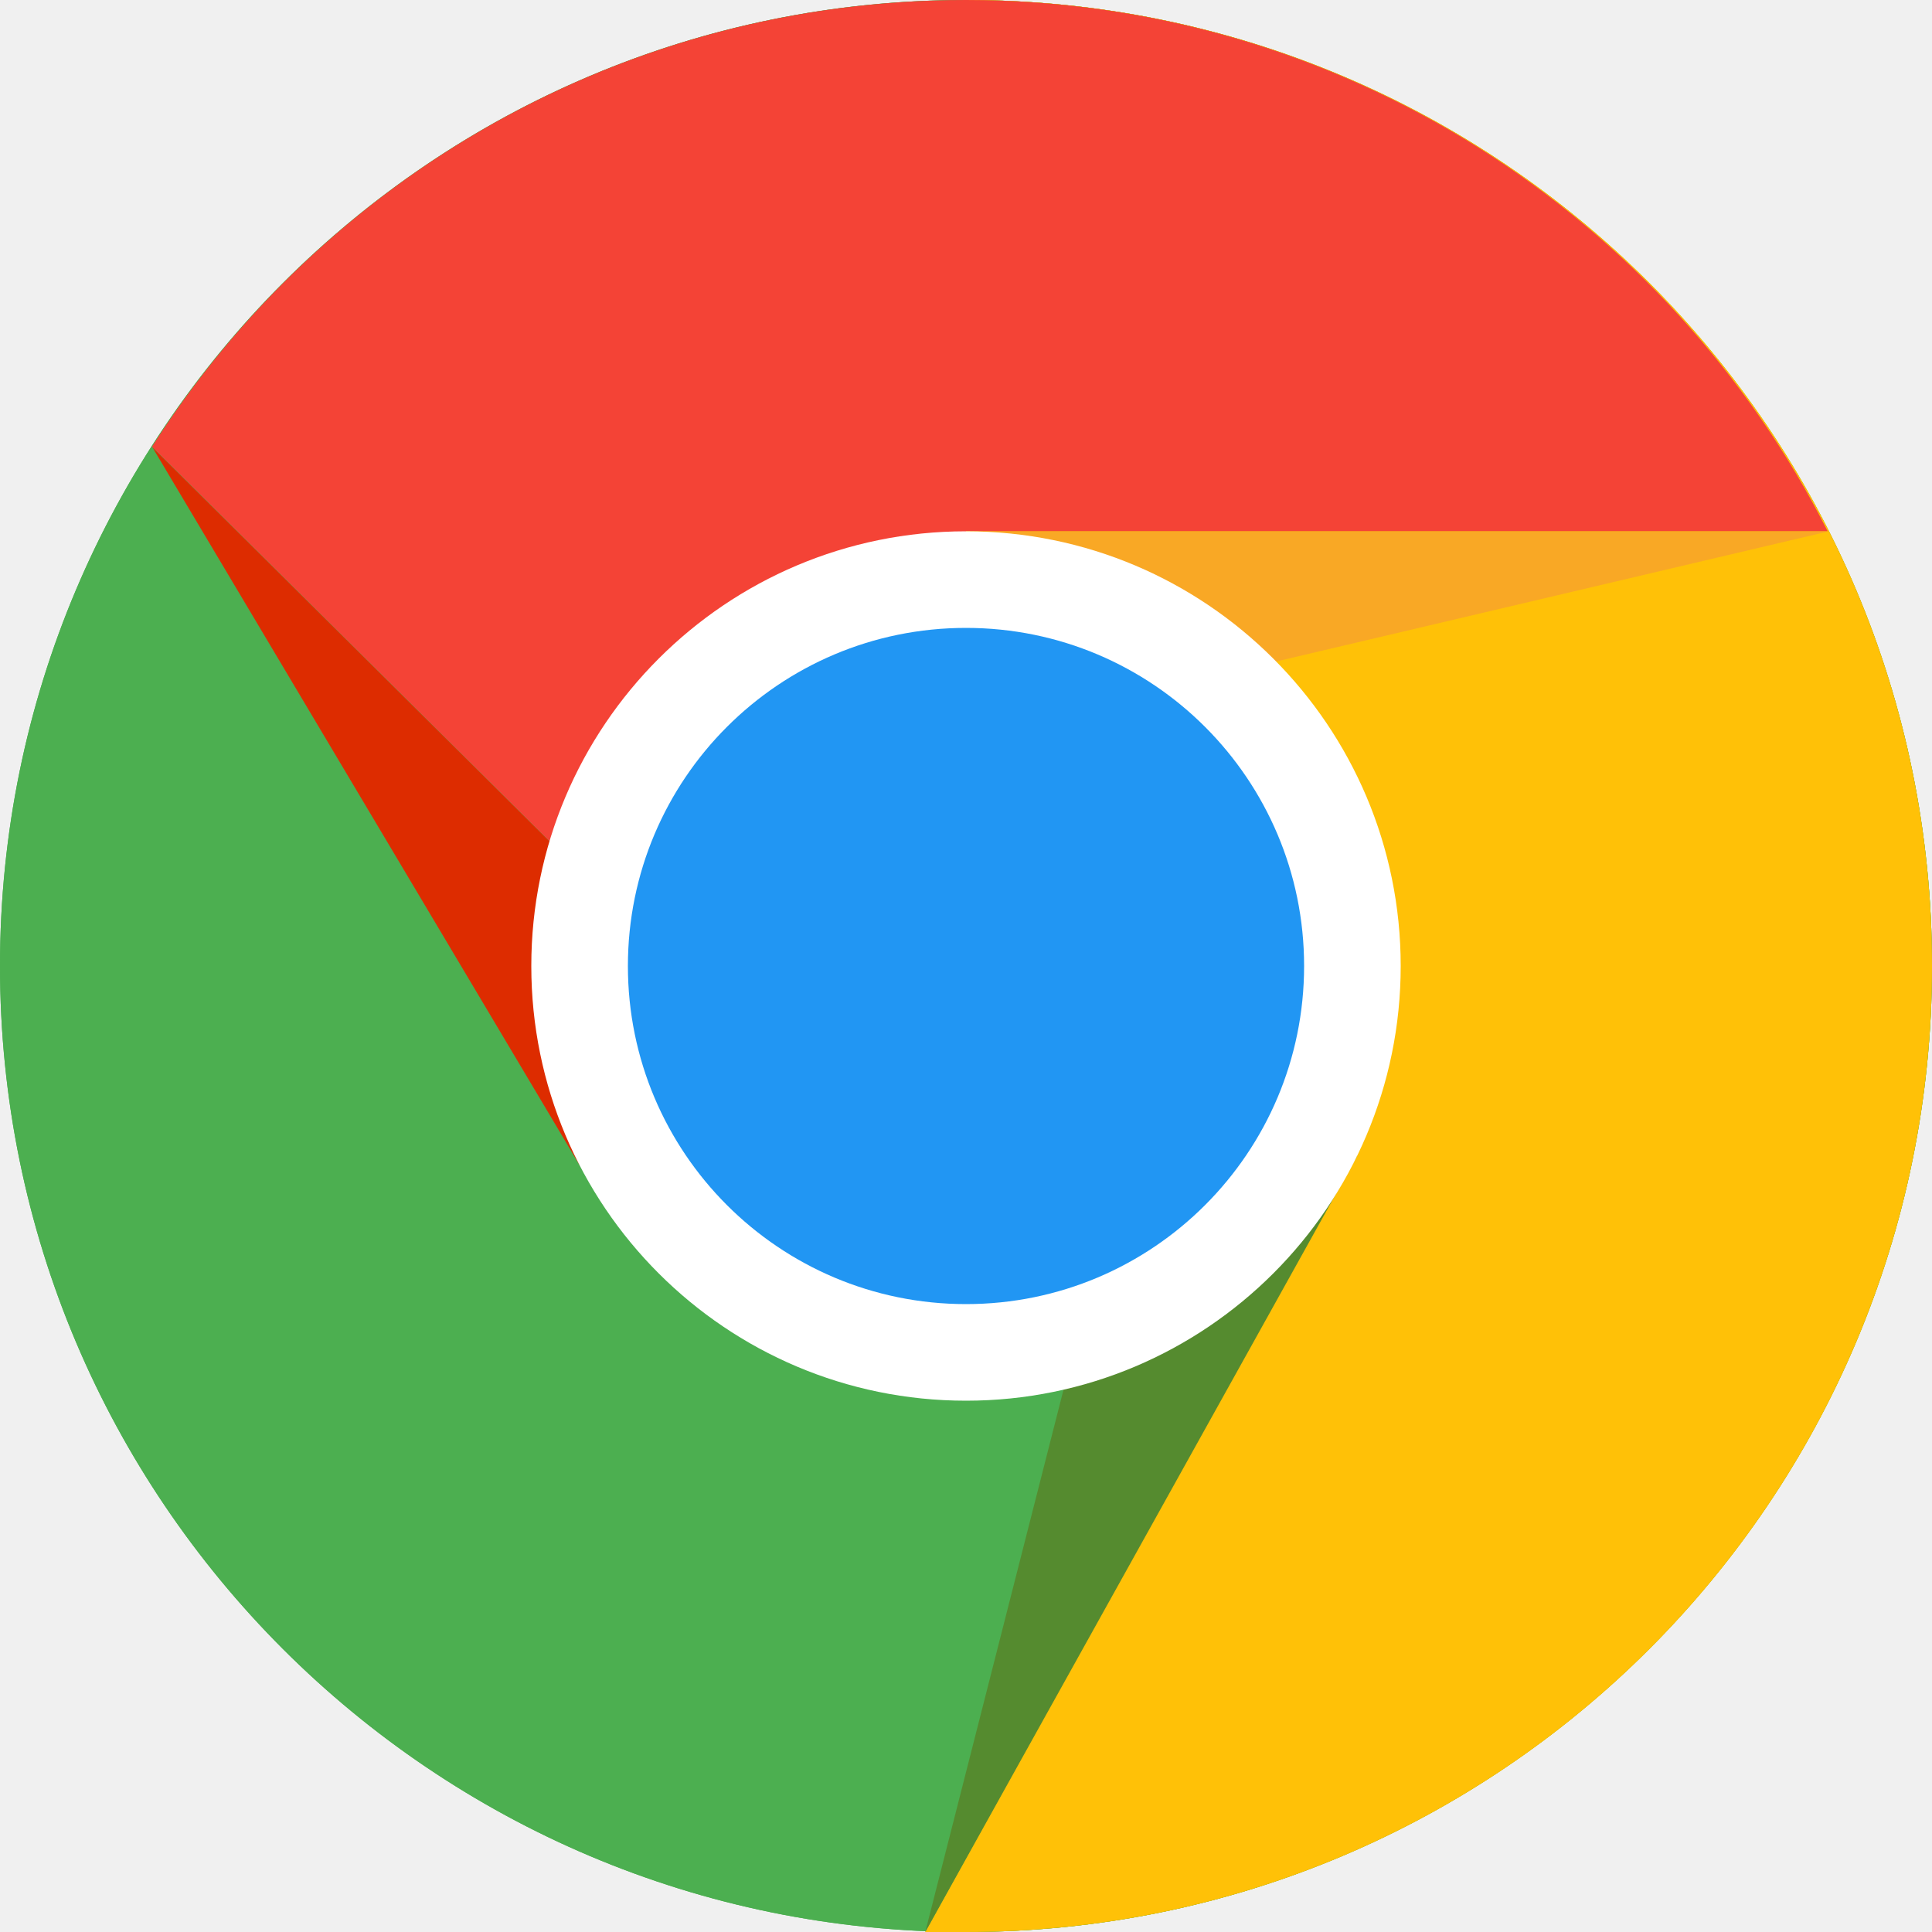
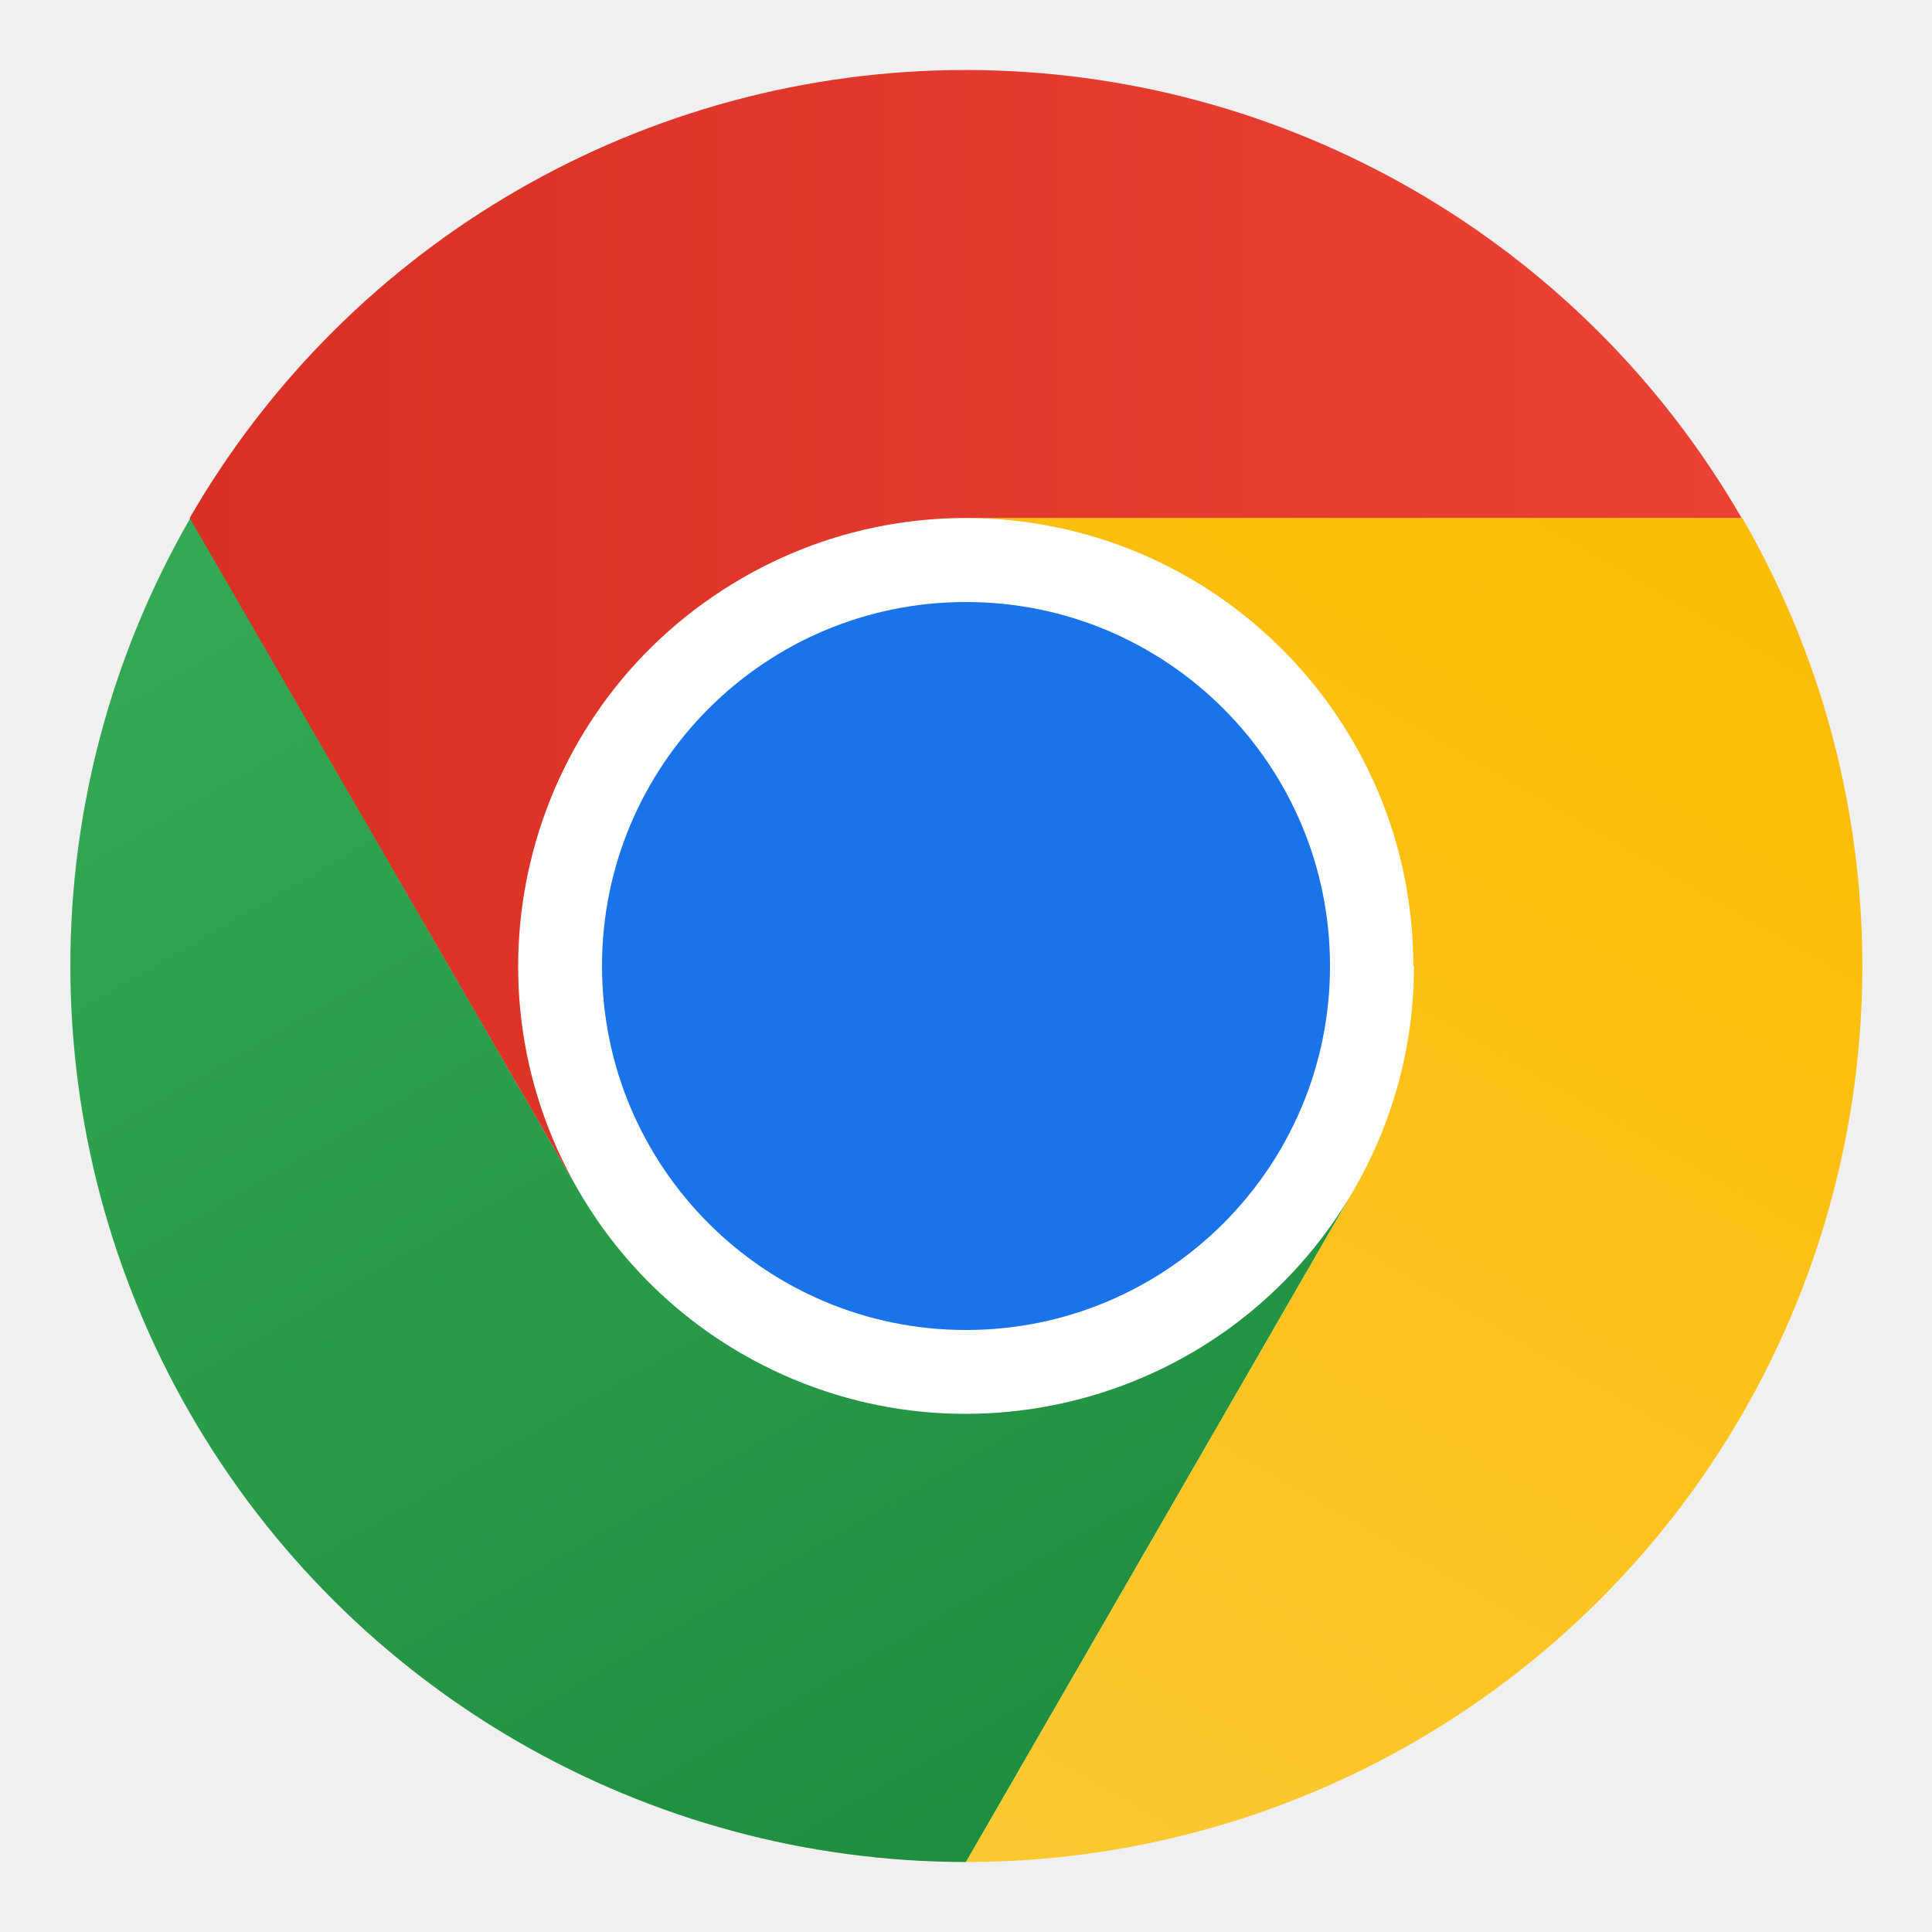
- <svg xmlns="http://www.w3.org/2000/svg" width="36" height="36" viewBox="0 0 36 36" fill="none">
-   <path d="M36 18C36 27.94 27.94 36 18 36C8.06 36 0 27.94 0 18C0 8.06 8.06 0 18 0C27.94 0 36 8.06 36 18Z" fill="#4CAF50" />
-   <path d="M18 0V18L25.2 21.6L17.241 36C17.526 36 17.715 36 18 36C27.948 36 36 27.948 36 18C36 8.052 27.948 0 18 0Z" fill="#FFC107" />
-   <path d="M36 18C36 27.94 27.94 36 18 36C8.06 36 0 27.94 0 18C0 8.06 8.06 0 18 0C27.94 0 36 8.06 36 18Z" fill="#4CAF50" />
-   <path d="M18 0V18L25.2 21.6L17.241 36C17.526 36 17.715 36 18 36C27.948 36 36 27.948 36 18C36 8.052 27.948 0 18 0Z" fill="#FFC107" />
-   <path d="M34.056 9.9H18V21.6L15.3 20.7L2.844 8.334H2.826C6.012 3.321 11.619 0 18 0C25.02 0 31.095 4.032 34.056 9.9Z" fill="#F44336" />
-   <path d="M2.842 8.338L10.801 21.713L15.3 20.7L2.842 8.338Z" fill="#DD2C00" />
-   <path d="M17.241 36L25.282 21.547L21.6 18.9L17.241 36Z" fill="#558B2F" />
-   <path d="M34.079 9.9H18L16.579 14.022L34.079 9.9Z" fill="#F9A825" />
-   <path d="M26.1 18C26.1 22.472 22.472 26.1 18 26.1C13.528 26.1 9.9 22.472 9.9 18C9.9 13.528 13.528 9.9 18 9.9C22.472 9.9 26.1 13.528 26.1 18Z" fill="white" />
-   <path d="M24.3 18C24.3 21.48 21.48 24.3 18 24.3C14.52 24.3 11.7 21.48 11.7 18C11.7 14.52 14.52 11.7 18 11.7C21.48 11.7 24.3 14.52 24.3 18Z" fill="#2196F3" />
+ <svg xmlns="http://www.w3.org/2000/svg" viewBox="-10 -10 276 276">
+   <linearGradient id="a" x1="145" x2="34" y1="253" y2="61" gradientUnits="userSpaceOnUse">
+     <stop offset="0" stop-color="#1e8e3e" />
+     <stop offset="1" stop-color="#34a853" />
+   </linearGradient>
+   <linearGradient id="b" x1="111" x2="222" y1="254" y2="62" gradientUnits="userSpaceOnUse">
+     <stop offset="0" stop-color="#fcc934" />
+     <stop offset="1" stop-color="#fbbc04" />
+   </linearGradient>
+   <linearGradient id="c" x1="17" x2="239" y1="80" y2="80" gradientUnits="userSpaceOnUse">
+     <stop offset="0" stop-color="#d93025" />
+     <stop offset="1" stop-color="#ea4335" />
+   </linearGradient>
+   <circle cx="128" cy="128" r="64" fill="#fff" />
+   <path fill="url(#a)" d="M96 183.4A63.7 63.7 0 0 1 72.6 160L17.2 64A128 128 0 0 0 128 256l55.4-96A64 64 0 0 1 96 183.4Z" />
+   <path fill="url(#b)" d="M192 128a63.7 63.7 0 0 1-8.6 32L128 256A128 128 0 0 0 238.9 64h-111a64 64 0 0 1 64 64Z" />
+   <circle cx="128" cy="128" r="52" fill="#1a73e8" />
+   <path fill="url(#c)" d="M96 72.6a63.7 63.7 0 0 1 32-8.6h110.8a128 128 0 0 0-221.7 0l55.5 96A64 64 0 0 1 96 72.6Z" />
</svg>
